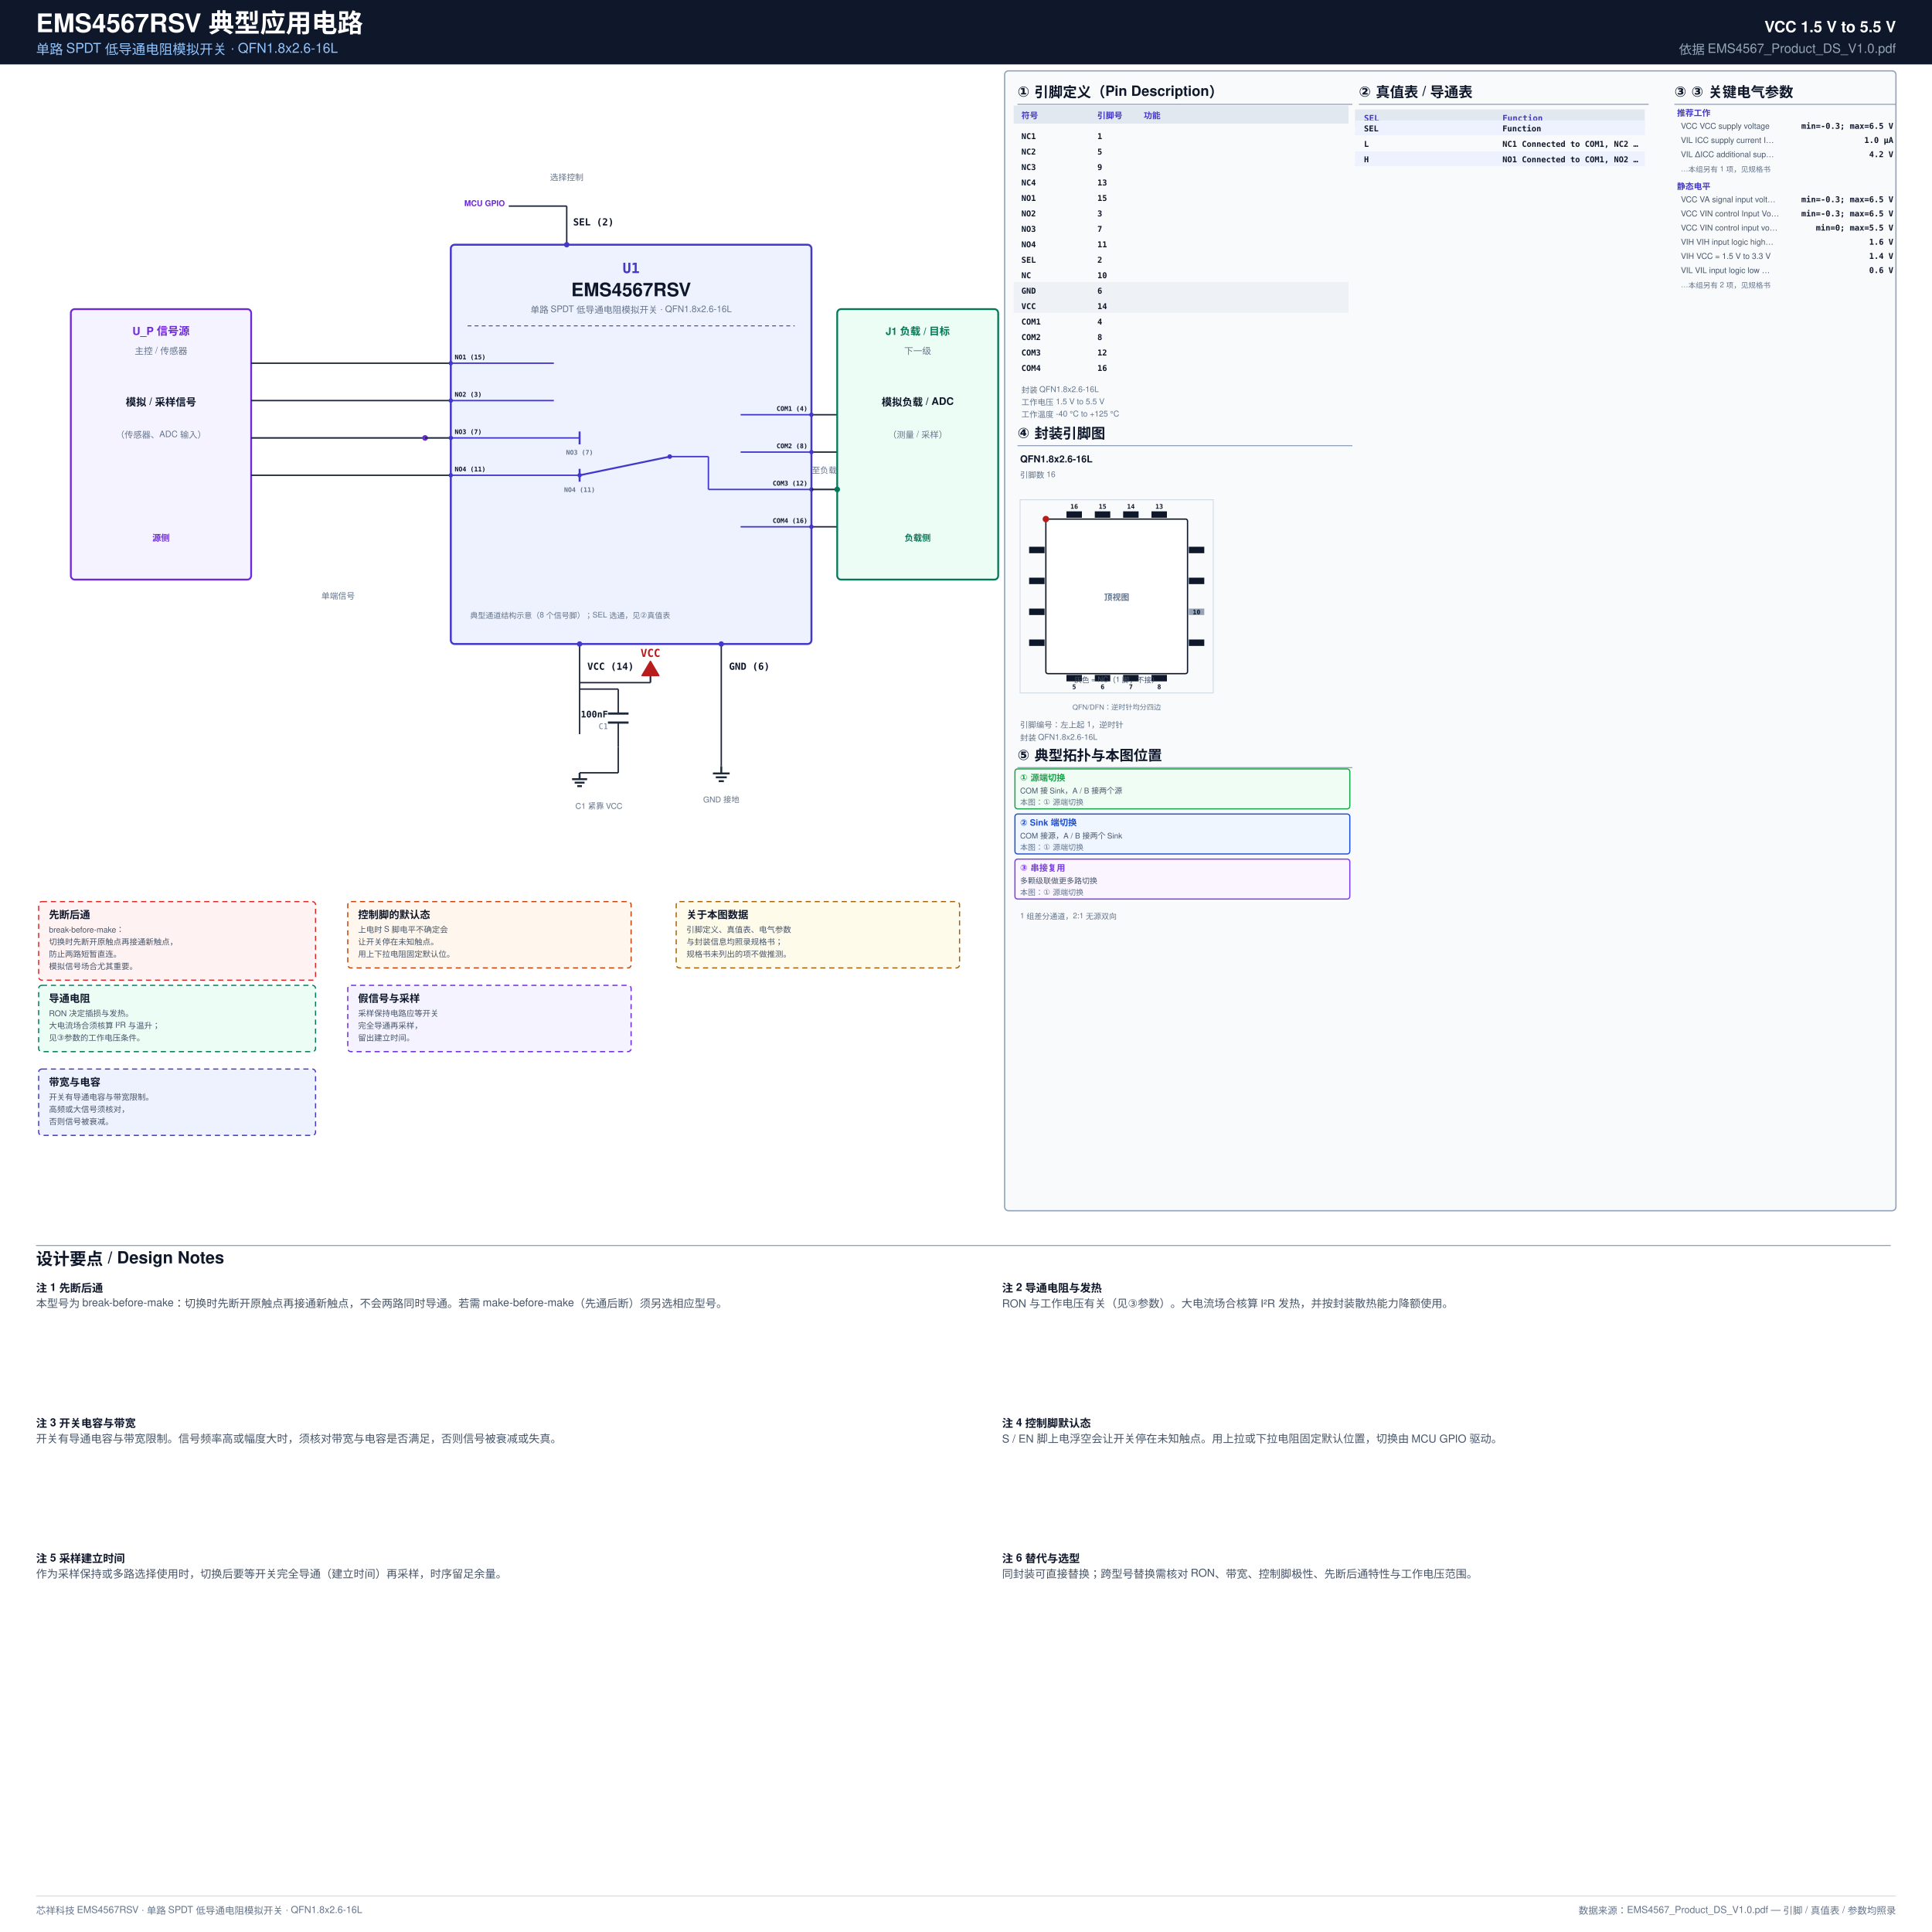
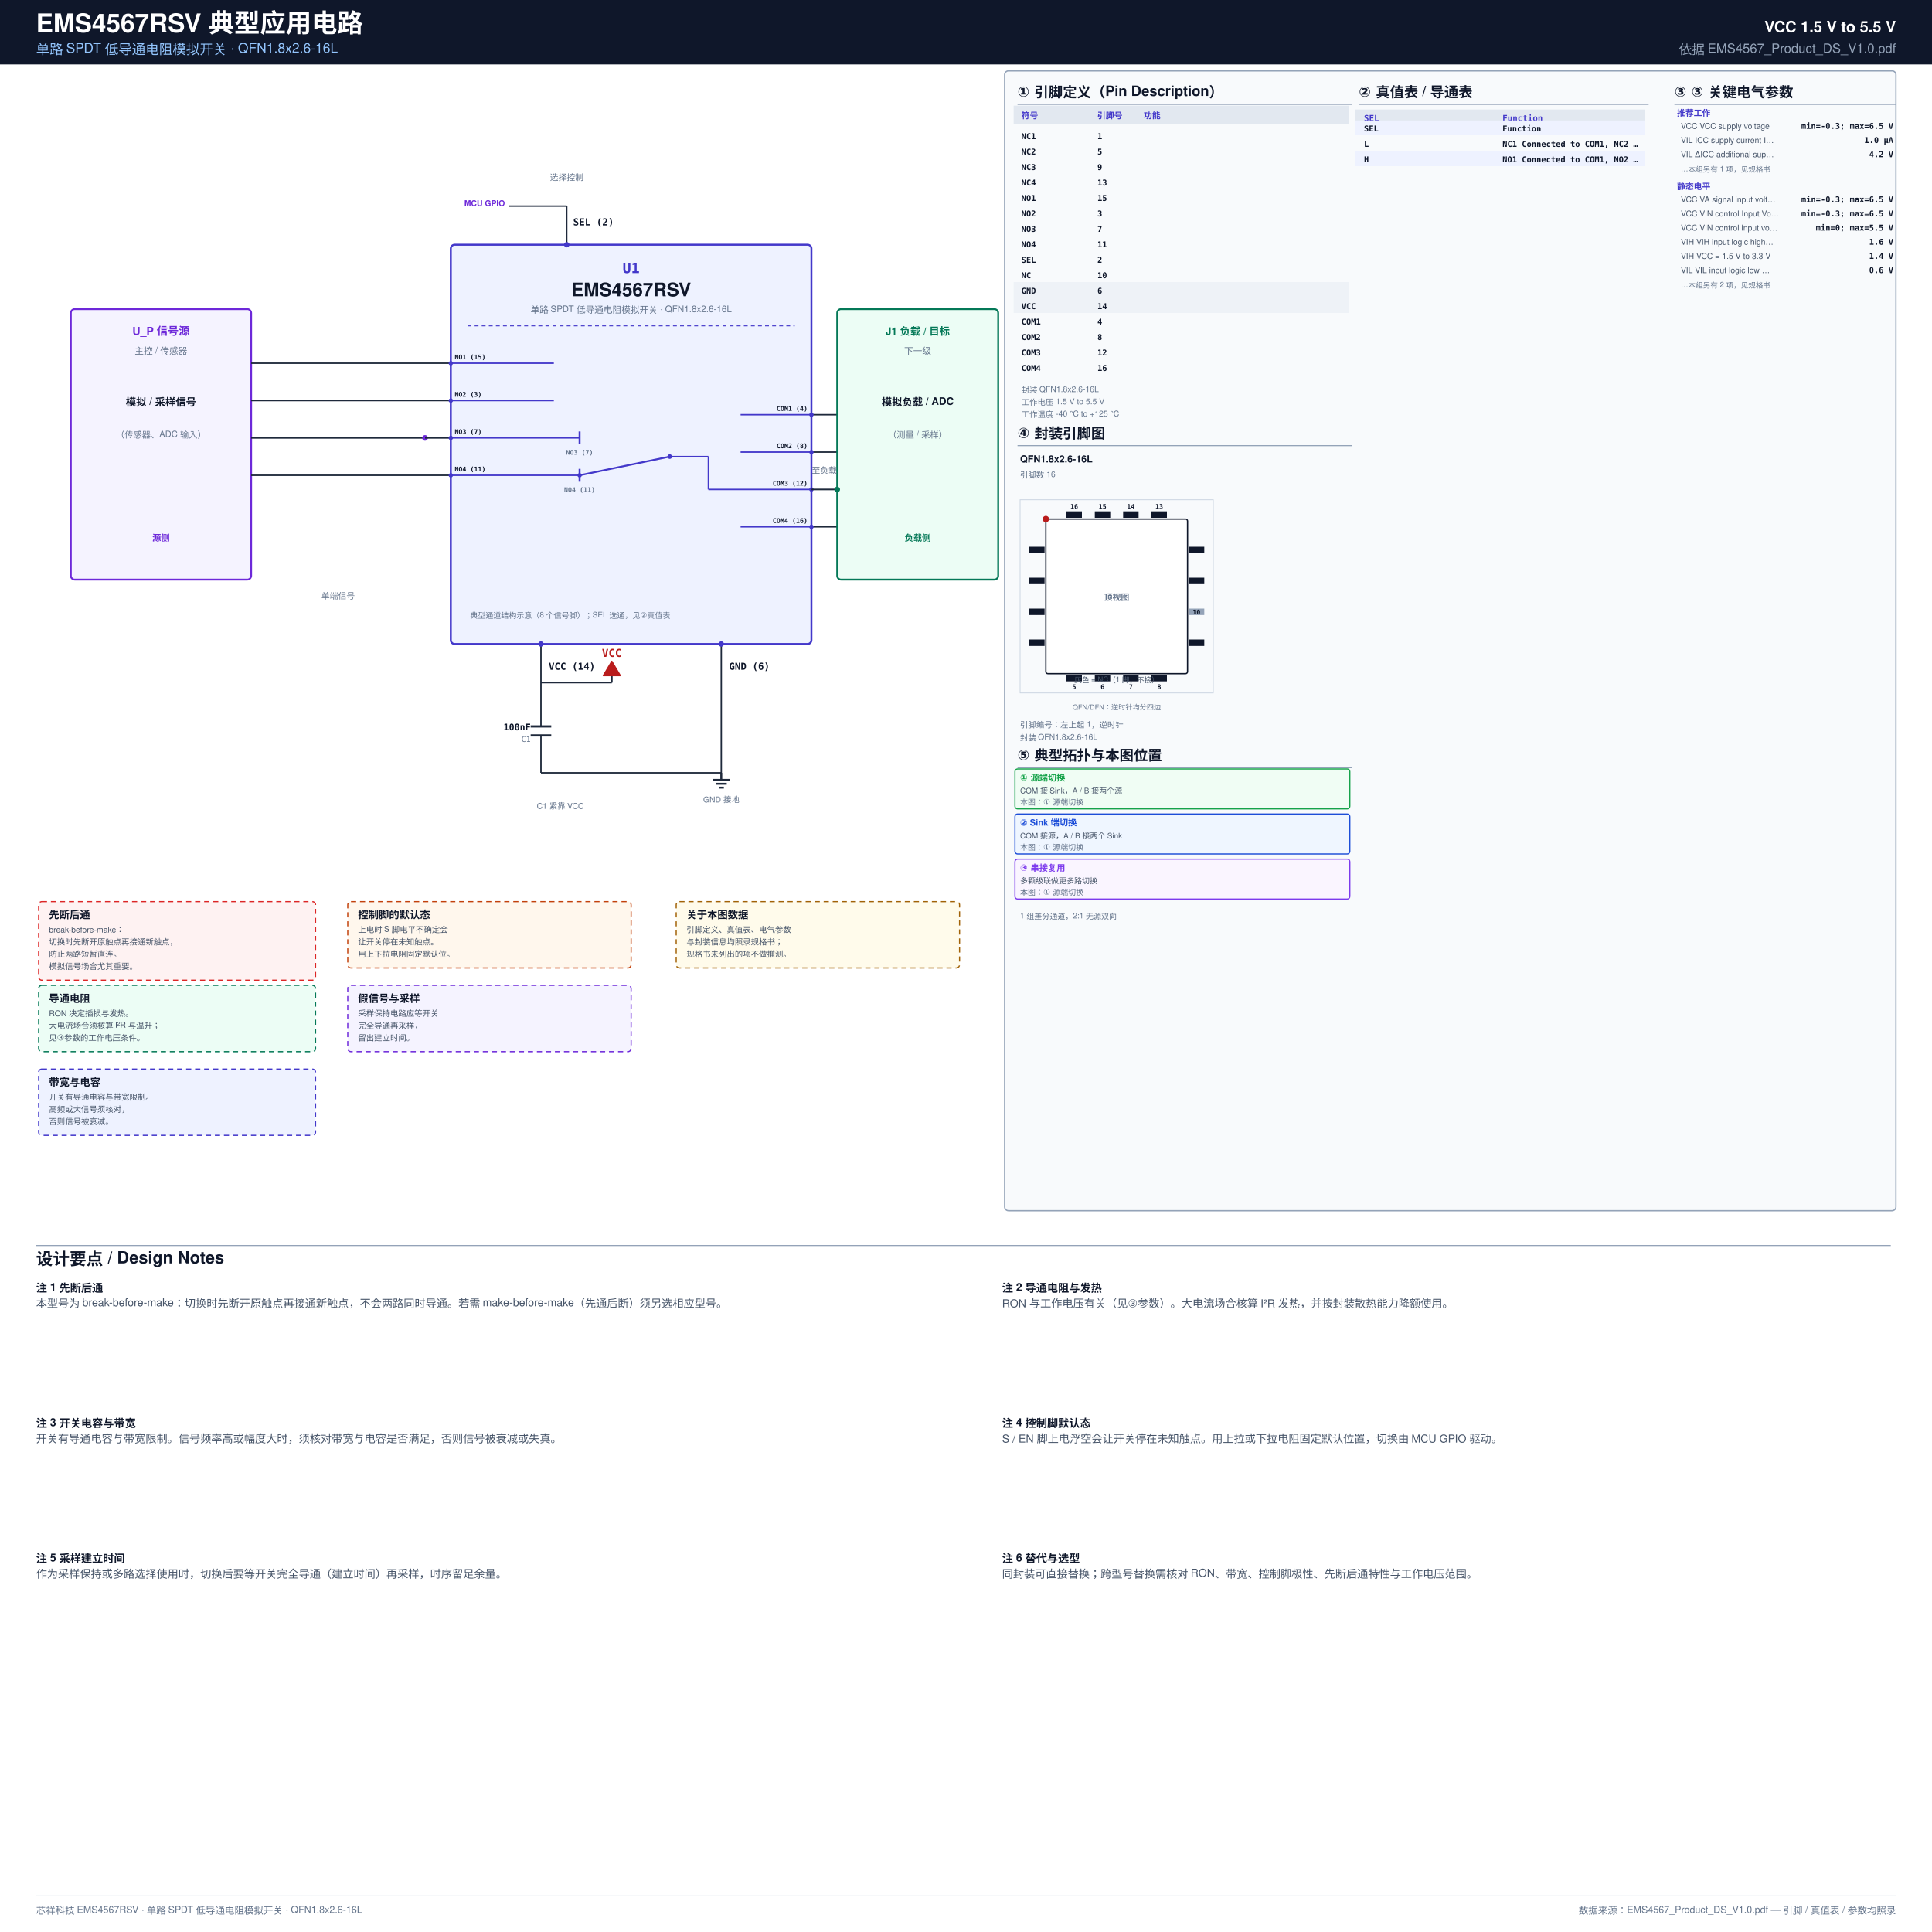
<svg xmlns="http://www.w3.org/2000/svg" width="3000" height="3000" viewBox="0 0 3000 3000">
  <rect x="0" y="0" width="3000" height="3000" rx="0" fill="#ffffff" stroke="none" stroke-width="0" />
  <rect x="0" y="0" width="3000" height="100" rx="0" fill="#0f172a" stroke="none" stroke-width="0" />
  <text x="56" y="50" font-family="PingFang SC, Helvetica Neue, Helvetica, Arial, sans-serif" font-size="40" fill="#ffffff" text-anchor="start" font-weight="700">EMS4567RSV 典型应用电路</text>
  <text x="56" y="84" font-family="PingFang SC, Helvetica Neue, Helvetica, Arial, sans-serif" font-size="21" fill="#93c5fd" text-anchor="start" font-weight="500">单路 SPDT 低导通电阻模拟开关 · QFN1.8x2.6-16L</text>
  <text x="2944" y="50" font-family="PingFang SC, Helvetica Neue, Helvetica, Arial, sans-serif" font-size="24" fill="#ffffff" text-anchor="end" font-weight="600">VCC 1.5 V to 5.5 V</text>
  <text x="2944" y="84" font-family="PingFang SC, Helvetica Neue, Helvetica, Arial, sans-serif" font-size="20" fill="#94a3b8" text-anchor="end" font-weight="normal">依据 EMS4567_Product_DS_V1.0.pdf</text>
  <rect x="110" y="480" width="280" height="420" rx="6" fill="#f5f3ff" stroke="#6d28d9" stroke-width="2.8" />
  <text x="250" y="520" font-family="PingFang SC, Helvetica Neue, Helvetica, Arial, sans-serif" font-size="17" fill="#6d28d9" text-anchor="middle" font-weight="700">U_P  信号源</text>
  <text x="250" y="550" font-family="PingFang SC, Helvetica Neue, Helvetica, Arial, sans-serif" font-size="14" fill="#64748b" text-anchor="middle" font-weight="normal">主控 / 传感器</text>
  <text x="250" y="630" font-family="PingFang SC, Helvetica Neue, Helvetica, Arial, sans-serif" font-size="16" fill="#0f172a" text-anchor="middle" font-weight="700">模拟 / 采样信号</text>
  <text x="250" y="680" font-family="PingFang SC, Helvetica Neue, Helvetica, Arial, sans-serif" font-size="13.5" fill="#64748b" text-anchor="middle" font-weight="normal">（传感器、ADC 输入）</text>
  <text x="250" y="840" font-family="PingFang SC, Helvetica Neue, Helvetica, Arial, sans-serif" font-size="13.5" fill="#6d28d9" text-anchor="middle" font-weight="600">源侧</text>
  <line x1="390" y1="680" x2="660" y2="680" stroke="#1e293b" stroke-width="2.4" />
  <circle cx="660" cy="680" r="4.4" fill="#6d28d9" />
  <text x="525.0" y="930" font-family="PingFang SC, Helvetica Neue, Helvetica, Arial, sans-serif" font-size="13" fill="#64748b" text-anchor="middle" font-weight="normal">单端信号</text>
  <rect x="700" y="380" width="560" height="620" rx="6" fill="#eef2ff" stroke="#4338ca" stroke-width="3.0" />
  <text x="980.0" y="424" font-family="Menlo, Monaco, Consolas, monospace" font-size="22" fill="#4338ca" text-anchor="middle" font-weight="700">U1</text>
  <text x="980.0" y="460" font-family="PingFang SC, Helvetica Neue, Helvetica, Arial, sans-serif" font-size="29" fill="#0f172a" text-anchor="middle" font-weight="700">EMS4567RSV</text>
  <text x="980.0" y="486" font-family="PingFang SC, Helvetica Neue, Helvetica, Arial, sans-serif" font-size="14" fill="#64748b" text-anchor="middle" font-weight="normal">单路 SPDT 低导通电阻模拟开关 · QFN1.8x2.6-16L</text>
  <line x1="726" y1="506" x2="1234" y2="506" stroke="#4338ca" stroke-width="1.4" stroke-dasharray="6 5" />
  <line x1="390" y1="564.0" x2="700" y2="564.0" stroke="#1e293b" stroke-width="2.2" />
  <circle cx="700" cy="564.0" r="3.4" fill="#4338ca" />
  <line x1="390" y1="622.0" x2="700" y2="622.0" stroke="#1e293b" stroke-width="2.2" />
  <circle cx="700" cy="622.0" r="3.4" fill="#4338ca" />
  <line x1="660" y1="680.0" x2="700" y2="680.0" stroke="#1e293b" stroke-width="2.4" />
  <circle cx="700" cy="680.0" r="3.4" fill="#4338ca" />
  <line x1="390" y1="738.0" x2="700" y2="738.0" stroke="#1e293b" stroke-width="2.2" />
  <circle cx="700" cy="738.0" r="3.4" fill="#4338ca" />
  <line x1="1260" y1="644.0" x2="1300" y2="644.0" stroke="#1e293b" stroke-width="2.2" />
  <circle cx="1260" cy="644.0" r="3.4" fill="#4338ca" />
  <line x1="1260" y1="702.0" x2="1300" y2="702.0" stroke="#1e293b" stroke-width="2.2" />
  <circle cx="1260" cy="702.0" r="3.4" fill="#4338ca" />
  <circle cx="1260" cy="760.0" r="3.4" fill="#4338ca" />
  <line x1="1260" y1="818.0" x2="1300" y2="818.0" stroke="#1e293b" stroke-width="2.2" />
  <circle cx="1260" cy="818.0" r="3.4" fill="#4338ca" />
  <line x1="700" y1="564.0" x2="860" y2="564.0" stroke="#4338ca" stroke-width="2.2" />
  <text x="706" y="558.0" font-family="Menlo, Monaco, Consolas, monospace" font-size="10" fill="#0f172a" text-anchor="start" font-weight="600">NO1 (15)</text>
  <line x1="700" y1="622.0" x2="860" y2="622.0" stroke="#4338ca" stroke-width="2.2" />
  <text x="706" y="616.0" font-family="Menlo, Monaco, Consolas, monospace" font-size="10" fill="#0f172a" text-anchor="start" font-weight="600">NO2 (3)</text>
  <line x1="700" y1="680.0" x2="900" y2="680.0" stroke="#4338ca" stroke-width="2.2" />
  <text x="706" y="674.0" font-family="Menlo, Monaco, Consolas, monospace" font-size="10" fill="#0f172a" text-anchor="start" font-weight="600">NO3 (7)</text>
  <line x1="700" y1="738.0" x2="900" y2="738.0" stroke="#4338ca" stroke-width="2.2" />
  <text x="706" y="732.0" font-family="Menlo, Monaco, Consolas, monospace" font-size="10" fill="#0f172a" text-anchor="start" font-weight="600">NO4 (11)</text>
  <line x1="1150" y1="644.0" x2="1260" y2="644.0" stroke="#4338ca" stroke-width="2.2" />
  <text x="1254" y="638.0" font-family="Menlo, Monaco, Consolas, monospace" font-size="10" fill="#0f172a" text-anchor="end" font-weight="600">COM1 (4)</text>
  <line x1="1150" y1="702.0" x2="1260" y2="702.0" stroke="#4338ca" stroke-width="2.2" />
  <text x="1254" y="696.0" font-family="Menlo, Monaco, Consolas, monospace" font-size="10" fill="#0f172a" text-anchor="end" font-weight="600">COM2 (8)</text>
  <text x="1254" y="754.0" font-family="Menlo, Monaco, Consolas, monospace" font-size="10" fill="#0f172a" text-anchor="end" font-weight="600">COM3 (12)</text>
  <line x1="1150" y1="818.0" x2="1260" y2="818.0" stroke="#4338ca" stroke-width="2.2" />
  <text x="1254" y="812.0" font-family="Menlo, Monaco, Consolas, monospace" font-size="10" fill="#0f172a" text-anchor="end" font-weight="600">COM4 (16)</text>
  <line x1="900" y1="670.0" x2="900" y2="690.0" stroke="#4338ca" stroke-width="3.0" />
  <line x1="900" y1="728.0" x2="900" y2="748.0" stroke="#4338ca" stroke-width="3.0" />
  <line x1="1040" y1="709.0" x2="1100" y2="709.0" stroke="#4338ca" stroke-width="2.2" />
  <line x1="1100" y1="709.0" x2="1100" y2="760" stroke="#4338ca" stroke-width="2.2" />
  <line x1="1100" y1="760" x2="1260" y2="760" stroke="#4338ca" stroke-width="2.2" />
  <circle cx="1040" cy="709.0" r="3.6" fill="#4338ca" />
  <line x1="1040" y1="709.0" x2="900" y2="738.0" stroke="#4338ca" stroke-width="2.8" />
  <circle cx="900" cy="738.0" r="3.4" fill="#4338ca" />
  <text x="900" y="706.0" font-family="Menlo, Monaco, Consolas, monospace" font-size="10" fill="#64748b" text-anchor="middle" font-weight="700">NO3 (7)</text>
  <text x="900" y="764.0" font-family="Menlo, Monaco, Consolas, monospace" font-size="10" fill="#64748b" text-anchor="middle" font-weight="700">NO4 (11)</text>
  <text x="730" y="960" font-family="PingFang SC, Helvetica Neue, Helvetica, Arial, sans-serif" font-size="12" fill="#64748b" text-anchor="start" font-weight="normal">典型通道结构示意（8 个信号脚）；SEL 选通，见②真值表</text>
  <rect x="1300" y="480" width="250" height="420" rx="6" fill="#ecfdf5" stroke="#047857" stroke-width="2.8" />
  <text x="1425" y="520" font-family="PingFang SC, Helvetica Neue, Helvetica, Arial, sans-serif" font-size="16" fill="#047857" text-anchor="middle" font-weight="700">J1  负载 / 目标</text>
  <text x="1425" y="550" font-family="PingFang SC, Helvetica Neue, Helvetica, Arial, sans-serif" font-size="14" fill="#64748b" text-anchor="middle" font-weight="normal">下一级</text>
  <text x="1425" y="630" font-family="PingFang SC, Helvetica Neue, Helvetica, Arial, sans-serif" font-size="16" fill="#0f172a" text-anchor="middle" font-weight="700">模拟负载 / ADC</text>
  <text x="1425" y="680" font-family="PingFang SC, Helvetica Neue, Helvetica, Arial, sans-serif" font-size="13.5" fill="#64748b" text-anchor="middle" font-weight="normal">（测量 / 采样）</text>
  <text x="1425" y="840" font-family="PingFang SC, Helvetica Neue, Helvetica, Arial, sans-serif" font-size="13.5" fill="#047857" text-anchor="middle" font-weight="600">负载侧</text>
  <line x1="1260" y1="760" x2="1300" y2="760" stroke="#1e293b" stroke-width="2.4" />
  <circle cx="1300" cy="760" r="4.4" fill="#047857" />
  <text x="1280.0" y="735" font-family="PingFang SC, Helvetica Neue, Helvetica, Arial, sans-serif" font-size="13" fill="#64748b" text-anchor="middle" font-weight="normal">至负载</text>
  <line x1="880" y1="320" x2="880" y2="380" stroke="#1e293b" stroke-width="2.2" />
  <circle cx="880" cy="380" r="4.2" fill="#4338ca" />
  <text x="890" y="350" font-family="Menlo, Monaco, Consolas, monospace" font-size="15" fill="#0f172a" text-anchor="start" font-weight="600">SEL (2)</text>
  <text x="880" y="280" font-family="PingFang SC, Helvetica Neue, Helvetica, Arial, sans-serif" font-size="13" fill="#64748b" text-anchor="middle" font-weight="normal">选择控制</text>
  <line x1="790" y1="320" x2="880" y2="320" stroke="#1e293b" stroke-width="2.2" />
  <text x="784" y="320" font-family="PingFang SC, Helvetica Neue, Helvetica, Arial, sans-serif" font-size="12.5" fill="#6d28d9" text-anchor="end" font-weight="600">MCU GPIO</text>
-   <line x1="900" y1="1000" x2="900" y2="1140" stroke="#1e293b" stroke-width="2.2" />
-   <circle cx="900" cy="1000" r="4.2" fill="#4338ca" />
-   <text x="912" y="1040" font-family="Menlo, Monaco, Consolas, monospace" font-size="15" fill="#0f172a" text-anchor="start" font-weight="600">VCC (14)</text>
-   <line x1="900" y1="1060" x2="1010" y2="1060" stroke="#1e293b" stroke-width="2.2" />
-   <line x1="1010" y1="1060" x2="1010" y2="1049" stroke="#1e293b" stroke-width="2.6" />
-   <path d="M997,1049 L1023,1049 L1010,1027 Z" stroke="#b91c1c" stroke-width="2.2" fill="#b91c1c" stroke-linejoin="round" stroke-linecap="round" />
-   <text x="1010" y="1020" font-family="Menlo, Monaco, Consolas, monospace" font-size="17" fill="#b91c1c" text-anchor="middle" font-weight="700">VCC</text>
-   <line x1="960" y1="1070" x2="960" y2="1108.0" stroke="#1e293b" stroke-width="2.2" />
-   <line x1="944.0" y1="1108.0" x2="976.0" y2="1108.0" stroke="#1e293b" stroke-width="3.4" />
-   <line x1="944.0" y1="1122.0" x2="976.0" y2="1122.0" stroke="#1e293b" stroke-width="3.4" />
-   <line x1="960" y1="1122.0" x2="960" y2="1160" stroke="#1e293b" stroke-width="2.2" />
-   <text x="944" y="1114.0" font-family="Menlo, Monaco, Consolas, monospace" font-size="14" fill="#0f172a" text-anchor="end" font-weight="700">100nF</text>
-   <text x="944" y="1132.0" font-family="Menlo, Monaco, Consolas, monospace" font-size="12" fill="#64748b" text-anchor="end" font-weight="500">C1</text>
-   <line x1="900" y1="1070" x2="960" y2="1070" stroke="#1e293b" stroke-width="2.2" />
-   <line x1="960" y1="1160" x2="960" y2="1200" stroke="#1e293b" stroke-width="2.2" />
-   <line x1="900" y1="1200" x2="960" y2="1200" stroke="#1e293b" stroke-width="2.2" />
-   <line x1="900" y1="1200" x2="900" y2="1209.9" stroke="#1e293b" stroke-width="3.0" />
-   <line x1="888.3" y1="1209.9" x2="911.7" y2="1209.9" stroke="#1e293b" stroke-width="3.0" />
-   <line x1="892.35" y1="1215.3" x2="907.65" y2="1215.3" stroke="#1e293b" stroke-width="3.0" />
-   <line x1="896.4" y1="1220.7" x2="903.6" y2="1220.7" stroke="#1e293b" stroke-width="3.0" />
-   <text x="930" y="1256" font-family="PingFang SC, Helvetica Neue, Helvetica, Arial, sans-serif" font-size="12.5" fill="#64748b" text-anchor="middle" font-weight="normal">C1 紧靠 VCC</text>
-   <line x1="1120" y1="1000" x2="1120" y2="1190" stroke="#1e293b" stroke-width="2.2" />
+   <line x1="840" y1="1000" x2="840" y2="1090" stroke="#1e293b" stroke-width="2.2" />
+   <circle cx="840" cy="1000" r="4.2" fill="#4338ca" />
+   <text x="852" y="1040" font-family="Menlo, Monaco, Consolas, monospace" font-size="15" fill="#0f172a" text-anchor="start" font-weight="600">VCC (14)</text>
+   <line x1="840" y1="1060" x2="950" y2="1060" stroke="#1e293b" stroke-width="2.2" />
+   <line x1="950" y1="1060" x2="950" y2="1049" stroke="#1e293b" stroke-width="2.6" />
+   <path d="M937,1049 L963,1049 L950,1027 Z" stroke="#b91c1c" stroke-width="2.2" fill="#b91c1c" stroke-linejoin="round" stroke-linecap="round" />
+   <text x="950" y="1020" font-family="Menlo, Monaco, Consolas, monospace" font-size="17" fill="#b91c1c" text-anchor="middle" font-weight="700">VCC</text>
+   <line x1="840" y1="1090" x2="840" y2="1128.0" stroke="#1e293b" stroke-width="2.2" />
+   <line x1="824.0" y1="1128.0" x2="856.0" y2="1128.0" stroke="#1e293b" stroke-width="3.4" />
+   <line x1="824.0" y1="1142.0" x2="856.0" y2="1142.0" stroke="#1e293b" stroke-width="3.4" />
+   <line x1="840" y1="1142.0" x2="840" y2="1180" stroke="#1e293b" stroke-width="2.2" />
+   <text x="824" y="1134.0" font-family="Menlo, Monaco, Consolas, monospace" font-size="14" fill="#0f172a" text-anchor="end" font-weight="700">100nF</text>
+   <text x="824" y="1152.0" font-family="Menlo, Monaco, Consolas, monospace" font-size="12" fill="#64748b" text-anchor="end" font-weight="500">C1</text>
+   <line x1="840" y1="1180" x2="840" y2="1200" stroke="#1e293b" stroke-width="2.2" />
+   <text x="870" y="1256" font-family="PingFang SC, Helvetica Neue, Helvetica, Arial, sans-serif" font-size="12.5" fill="#64748b" text-anchor="middle" font-weight="normal">C1 紧靠 VCC</text>
+   <line x1="1120" y1="1000" x2="1120" y2="1200" stroke="#1e293b" stroke-width="2.2" />
  <circle cx="1120" cy="1000" r="4.2" fill="#4338ca" />
  <text x="1132" y="1040" font-family="Menlo, Monaco, Consolas, monospace" font-size="15" fill="#0f172a" text-anchor="start" font-weight="600">GND (6)</text>
-   <line x1="1120" y1="1190" x2="1120" y2="1201.0" stroke="#1e293b" stroke-width="3.0" />
-   <line x1="1107.0" y1="1201.0" x2="1133.0" y2="1201.0" stroke="#1e293b" stroke-width="3.0" />
-   <line x1="1111.5" y1="1207.0" x2="1128.5" y2="1207.0" stroke="#1e293b" stroke-width="3.0" />
-   <line x1="1116.0" y1="1213.0" x2="1124.0" y2="1213.0" stroke="#1e293b" stroke-width="3.0" />
+   <line x1="1120" y1="1200" x2="1120" y2="1211.0" stroke="#1e293b" stroke-width="3.0" />
+   <line x1="1107.0" y1="1211.0" x2="1133.0" y2="1211.0" stroke="#1e293b" stroke-width="3.0" />
+   <line x1="1111.5" y1="1217.0" x2="1128.5" y2="1217.0" stroke="#1e293b" stroke-width="3.0" />
+   <line x1="1116.0" y1="1223.0" x2="1124.0" y2="1223.0" stroke="#1e293b" stroke-width="3.0" />
  <text x="1120" y="1246" font-family="PingFang SC, Helvetica Neue, Helvetica, Arial, sans-serif" font-size="12.5" fill="#64748b" text-anchor="middle" font-weight="normal">GND 接地</text>
+   <line x1="840" y1="1200" x2="1120" y2="1200" stroke="#1e293b" stroke-width="2.2" />
  <rect x="60" y="1400" width="430" height="122" rx="5" fill="#fef2f2" stroke="#dc2626" stroke-width="1.8" stroke-dasharray="8 6" />
  <text x="76" y="1426" font-family="PingFang SC, Helvetica Neue, Helvetica, Arial, sans-serif" font-size="16" fill="#0f172a" text-anchor="start" font-weight="700">先断后通</text>
  <text x="76" y="1448" font-family="PingFang SC, Helvetica Neue, Helvetica, Arial, sans-serif" font-size="12.5" fill="#475569" text-anchor="start" font-weight="normal">break-before-make：</text>
  <text x="76" y="1467" font-family="PingFang SC, Helvetica Neue, Helvetica, Arial, sans-serif" font-size="12.5" fill="#475569" text-anchor="start" font-weight="normal">切换时先断开原触点再接通新触点，</text>
  <text x="76" y="1486" font-family="PingFang SC, Helvetica Neue, Helvetica, Arial, sans-serif" font-size="12.5" fill="#475569" text-anchor="start" font-weight="normal">防止两路短暂直连。</text>
  <text x="76" y="1505" font-family="PingFang SC, Helvetica Neue, Helvetica, Arial, sans-serif" font-size="12.5" fill="#475569" text-anchor="start" font-weight="normal">模拟信号场合尤其重要。</text>
  <rect x="60" y="1530" width="430" height="103" rx="5" fill="#ecfdf5" stroke="#047857" stroke-width="1.8" stroke-dasharray="8 6" />
  <text x="76" y="1556" font-family="PingFang SC, Helvetica Neue, Helvetica, Arial, sans-serif" font-size="16" fill="#0f172a" text-anchor="start" font-weight="700">导通电阻</text>
  <text x="76" y="1578" font-family="PingFang SC, Helvetica Neue, Helvetica, Arial, sans-serif" font-size="12.5" fill="#475569" text-anchor="start" font-weight="normal">RON 决定插损与发热。</text>
  <text x="76" y="1597" font-family="PingFang SC, Helvetica Neue, Helvetica, Arial, sans-serif" font-size="12.5" fill="#475569" text-anchor="start" font-weight="normal">大电流场合须核算 I²R 与温升；</text>
  <text x="76" y="1616" font-family="PingFang SC, Helvetica Neue, Helvetica, Arial, sans-serif" font-size="12.5" fill="#475569" text-anchor="start" font-weight="normal">见③参数的工作电压条件。</text>
  <rect x="60" y="1660" width="430" height="103" rx="5" fill="#eef2ff" stroke="#4338ca" stroke-width="1.8" stroke-dasharray="8 6" />
  <text x="76" y="1686" font-family="PingFang SC, Helvetica Neue, Helvetica, Arial, sans-serif" font-size="16" fill="#0f172a" text-anchor="start" font-weight="700">带宽与电容</text>
  <text x="76" y="1708" font-family="PingFang SC, Helvetica Neue, Helvetica, Arial, sans-serif" font-size="12.5" fill="#475569" text-anchor="start" font-weight="normal">开关有导通电容与带宽限制。</text>
  <text x="76" y="1727" font-family="PingFang SC, Helvetica Neue, Helvetica, Arial, sans-serif" font-size="12.5" fill="#475569" text-anchor="start" font-weight="normal">高频或大信号须核对，</text>
  <text x="76" y="1746" font-family="PingFang SC, Helvetica Neue, Helvetica, Arial, sans-serif" font-size="12.5" fill="#475569" text-anchor="start" font-weight="normal">否则信号被衰减。</text>
  <rect x="540" y="1400" width="440" height="103" rx="5" fill="#fff7ed" stroke="#c2410c" stroke-width="1.8" stroke-dasharray="8 6" />
  <text x="556" y="1426" font-family="PingFang SC, Helvetica Neue, Helvetica, Arial, sans-serif" font-size="16" fill="#0f172a" text-anchor="start" font-weight="700">控制脚的默认态</text>
  <text x="556" y="1448" font-family="PingFang SC, Helvetica Neue, Helvetica, Arial, sans-serif" font-size="12.5" fill="#475569" text-anchor="start" font-weight="normal">上电时 S 脚电平不确定会</text>
  <text x="556" y="1467" font-family="PingFang SC, Helvetica Neue, Helvetica, Arial, sans-serif" font-size="12.5" fill="#475569" text-anchor="start" font-weight="normal">让开关停在未知触点。</text>
  <text x="556" y="1486" font-family="PingFang SC, Helvetica Neue, Helvetica, Arial, sans-serif" font-size="12.5" fill="#475569" text-anchor="start" font-weight="normal">用上下拉电阻固定默认位。</text>
  <rect x="540" y="1530" width="440" height="103" rx="5" fill="#f5f3ff" stroke="#6d28d9" stroke-width="1.8" stroke-dasharray="8 6" />
  <text x="556" y="1556" font-family="PingFang SC, Helvetica Neue, Helvetica, Arial, sans-serif" font-size="16" fill="#0f172a" text-anchor="start" font-weight="700">假信号与采样</text>
  <text x="556" y="1578" font-family="PingFang SC, Helvetica Neue, Helvetica, Arial, sans-serif" font-size="12.5" fill="#475569" text-anchor="start" font-weight="normal">采样保持电路应等开关</text>
  <text x="556" y="1597" font-family="PingFang SC, Helvetica Neue, Helvetica, Arial, sans-serif" font-size="12.5" fill="#475569" text-anchor="start" font-weight="normal">完全导通再采样，</text>
  <text x="556" y="1616" font-family="PingFang SC, Helvetica Neue, Helvetica, Arial, sans-serif" font-size="12.5" fill="#475569" text-anchor="start" font-weight="normal">留出建立时间。</text>
  <rect x="1050" y="1400" width="440" height="103" rx="5" fill="#fffbeb" stroke="#a16207" stroke-width="1.8" stroke-dasharray="8 6" />
  <text x="1066" y="1426" font-family="PingFang SC, Helvetica Neue, Helvetica, Arial, sans-serif" font-size="16" fill="#0f172a" text-anchor="start" font-weight="700">关于本图数据</text>
  <text x="1066" y="1448" font-family="PingFang SC, Helvetica Neue, Helvetica, Arial, sans-serif" font-size="12.5" fill="#475569" text-anchor="start" font-weight="normal">引脚定义、真值表、电气参数</text>
  <text x="1066" y="1467" font-family="PingFang SC, Helvetica Neue, Helvetica, Arial, sans-serif" font-size="12.5" fill="#475569" text-anchor="start" font-weight="normal">与封装信息均照录规格书；</text>
  <text x="1066" y="1486" font-family="PingFang SC, Helvetica Neue, Helvetica, Arial, sans-serif" font-size="12.5" fill="#475569" text-anchor="start" font-weight="normal">规格书未列出的项不做推测。</text>
  <rect x="1560" y="110" width="1384" height="1770" rx="6" fill="#f8fafc" stroke="#94a3b8" stroke-width="2.0" />
  <text x="1580" y="150" font-family="PingFang SC, Helvetica Neue, Helvetica, Arial, sans-serif" font-size="22" fill="#0f172a" text-anchor="start" font-weight="700">① 引脚定义（Pin Description）</text>
  <line x1="1580" y1="162" x2="2100" y2="162" stroke="#94a3b8" stroke-width="1.6" />
  <rect x="1574.0" y="164" width="520.0" height="28" rx="0" fill="#e2e8f0" stroke="none" stroke-width="0" />
  <text x="1586.0" y="184" font-family="Menlo, Monaco, Consolas, monospace" font-size="13" fill="#4338ca" text-anchor="start" font-weight="700">符号</text>
  <text x="1704.0" y="184" font-family="Menlo, Monaco, Consolas, monospace" font-size="13" fill="#4338ca" text-anchor="start" font-weight="700">引脚号</text>
  <text x="1776.0" y="184" font-family="Menlo, Monaco, Consolas, monospace" font-size="13" fill="#4338ca" text-anchor="start" font-weight="700">功能</text>
  <text x="1586.0" y="216" font-family="Menlo, Monaco, Consolas, monospace" font-size="12.5" fill="#0f172a" text-anchor="start" font-weight="600">NC1</text>
  <text x="1704.0" y="216" font-family="Menlo, Monaco, Consolas, monospace" font-size="12.5" fill="#0f172a" text-anchor="start" font-weight="600">1</text>
  <text x="1586.0" y="240" font-family="Menlo, Monaco, Consolas, monospace" font-size="12.5" fill="#0f172a" text-anchor="start" font-weight="600">NC2</text>
  <text x="1704.0" y="240" font-family="Menlo, Monaco, Consolas, monospace" font-size="12.5" fill="#0f172a" text-anchor="start" font-weight="600">5</text>
  <text x="1586.0" y="264" font-family="Menlo, Monaco, Consolas, monospace" font-size="12.5" fill="#0f172a" text-anchor="start" font-weight="600">NC3</text>
  <text x="1704.0" y="264" font-family="Menlo, Monaco, Consolas, monospace" font-size="12.5" fill="#0f172a" text-anchor="start" font-weight="600">9</text>
  <text x="1586.0" y="288" font-family="Menlo, Monaco, Consolas, monospace" font-size="12.5" fill="#0f172a" text-anchor="start" font-weight="600">NC4</text>
  <text x="1704.0" y="288" font-family="Menlo, Monaco, Consolas, monospace" font-size="12.5" fill="#0f172a" text-anchor="start" font-weight="600">13</text>
  <text x="1586.0" y="312" font-family="Menlo, Monaco, Consolas, monospace" font-size="12.5" fill="#0f172a" text-anchor="start" font-weight="600">NO1</text>
  <text x="1704.0" y="312" font-family="Menlo, Monaco, Consolas, monospace" font-size="12.5" fill="#0f172a" text-anchor="start" font-weight="600">15</text>
  <text x="1586.0" y="336" font-family="Menlo, Monaco, Consolas, monospace" font-size="12.5" fill="#0f172a" text-anchor="start" font-weight="600">NO2</text>
  <text x="1704.0" y="336" font-family="Menlo, Monaco, Consolas, monospace" font-size="12.5" fill="#0f172a" text-anchor="start" font-weight="600">3</text>
  <text x="1586.0" y="360" font-family="Menlo, Monaco, Consolas, monospace" font-size="12.5" fill="#0f172a" text-anchor="start" font-weight="600">NO3</text>
  <text x="1704.0" y="360" font-family="Menlo, Monaco, Consolas, monospace" font-size="12.5" fill="#0f172a" text-anchor="start" font-weight="600">7</text>
  <text x="1586.0" y="384" font-family="Menlo, Monaco, Consolas, monospace" font-size="12.5" fill="#0f172a" text-anchor="start" font-weight="600">NO4</text>
  <text x="1704.0" y="384" font-family="Menlo, Monaco, Consolas, monospace" font-size="12.5" fill="#0f172a" text-anchor="start" font-weight="600">11</text>
  <text x="1586.0" y="408" font-family="Menlo, Monaco, Consolas, monospace" font-size="12.5" fill="#0f172a" text-anchor="start" font-weight="600">SEL</text>
  <text x="1704.0" y="408" font-family="Menlo, Monaco, Consolas, monospace" font-size="12.5" fill="#0f172a" text-anchor="start" font-weight="600">2</text>
  <text x="1586.0" y="432" font-family="Menlo, Monaco, Consolas, monospace" font-size="12.5" fill="#0f172a" text-anchor="start" font-weight="600">NC</text>
  <text x="1704.0" y="432" font-family="Menlo, Monaco, Consolas, monospace" font-size="12.5" fill="#0f172a" text-anchor="start" font-weight="600">10</text>
  <rect x="1574.0" y="438" width="520.0" height="24" rx="0" fill="#eef2f7" stroke="none" stroke-width="0" />
  <text x="1586.0" y="456" font-family="Menlo, Monaco, Consolas, monospace" font-size="12.5" fill="#0f172a" text-anchor="start" font-weight="600">GND</text>
  <text x="1704.0" y="456" font-family="Menlo, Monaco, Consolas, monospace" font-size="12.5" fill="#0f172a" text-anchor="start" font-weight="600">6</text>
  <rect x="1574.0" y="462" width="520.0" height="24" rx="0" fill="#eef2f7" stroke="none" stroke-width="0" />
  <text x="1586.0" y="480" font-family="Menlo, Monaco, Consolas, monospace" font-size="12.5" fill="#0f172a" text-anchor="start" font-weight="600">VCC</text>
  <text x="1704.0" y="480" font-family="Menlo, Monaco, Consolas, monospace" font-size="12.5" fill="#0f172a" text-anchor="start" font-weight="600">14</text>
  <text x="1586.0" y="504" font-family="Menlo, Monaco, Consolas, monospace" font-size="12.5" fill="#0f172a" text-anchor="start" font-weight="600">COM1</text>
  <text x="1704.0" y="504" font-family="Menlo, Monaco, Consolas, monospace" font-size="12.5" fill="#0f172a" text-anchor="start" font-weight="600">4</text>
  <text x="1586.0" y="528" font-family="Menlo, Monaco, Consolas, monospace" font-size="12.5" fill="#0f172a" text-anchor="start" font-weight="600">COM2</text>
  <text x="1704.0" y="528" font-family="Menlo, Monaco, Consolas, monospace" font-size="12.5" fill="#0f172a" text-anchor="start" font-weight="600">8</text>
  <text x="1586.0" y="552" font-family="Menlo, Monaco, Consolas, monospace" font-size="12.5" fill="#0f172a" text-anchor="start" font-weight="600">COM3</text>
  <text x="1704.0" y="552" font-family="Menlo, Monaco, Consolas, monospace" font-size="12.5" fill="#0f172a" text-anchor="start" font-weight="600">12</text>
  <text x="1586.0" y="576" font-family="Menlo, Monaco, Consolas, monospace" font-size="12.5" fill="#0f172a" text-anchor="start" font-weight="600">COM4</text>
  <text x="1704.0" y="576" font-family="Menlo, Monaco, Consolas, monospace" font-size="12.5" fill="#0f172a" text-anchor="start" font-weight="600">16</text>
  <text x="1586" y="610" font-family="PingFang SC, Helvetica Neue, Helvetica, Arial, sans-serif" font-size="12.5" fill="#64748b" text-anchor="start" font-weight="normal">封装 QFN1.8x2.6-16L</text>
  <text x="1586" y="629" font-family="PingFang SC, Helvetica Neue, Helvetica, Arial, sans-serif" font-size="12.5" fill="#64748b" text-anchor="start" font-weight="normal">工作电压 1.5 V to 5.5 V</text>
  <text x="1586" y="648" font-family="PingFang SC, Helvetica Neue, Helvetica, Arial, sans-serif" font-size="12.5" fill="#64748b" text-anchor="start" font-weight="normal">工作温度 -40 °C to +125 °C</text>
  <text x="2110" y="150" font-family="PingFang SC, Helvetica Neue, Helvetica, Arial, sans-serif" font-size="22" fill="#0f172a" text-anchor="start" font-weight="700">② 真值表 / 导通表</text>
  <line x1="2110" y1="162" x2="2560" y2="162" stroke="#94a3b8" stroke-width="1.6" />
  <rect x="2104" y="170" width="450" height="26" rx="0" fill="#e2e8f0" stroke="none" stroke-width="0" />
  <text x="2118" y="188" font-family="Menlo, Monaco, Consolas, monospace" font-size="13" fill="#4338ca" text-anchor="start" font-weight="700">SEL</text>
  <text x="2333.0" y="188" font-family="Menlo, Monaco, Consolas, monospace" font-size="13" fill="#4338ca" text-anchor="start" font-weight="700">Function</text>
  <rect x="2104" y="187" width="450" height="23" rx="0" fill="#eef2ff" stroke="none" stroke-width="0" />
  <text x="2118" y="204" font-family="Menlo, Monaco, Consolas, monospace" font-size="12.5" fill="#0f172a" text-anchor="start" font-weight="600">SEL</text>
  <text x="2333.0" y="204" font-family="Menlo, Monaco, Consolas, monospace" font-size="12.5" fill="#0f172a" text-anchor="start" font-weight="600">Function</text>
  <text x="2118" y="228" font-family="Menlo, Monaco, Consolas, monospace" font-size="12.5" fill="#0f172a" text-anchor="start" font-weight="600">L</text>
  <text x="2333.0" y="228" font-family="Menlo, Monaco, Consolas, monospace" font-size="12.5" fill="#0f172a" text-anchor="start" font-weight="600">NC1 Connected to COM1, NC2 …</text>
  <rect x="2104" y="235" width="450" height="23" rx="0" fill="#eef2ff" stroke="none" stroke-width="0" />
  <text x="2118" y="252" font-family="Menlo, Monaco, Consolas, monospace" font-size="12.5" fill="#0f172a" text-anchor="start" font-weight="600">H</text>
  <text x="2333.0" y="252" font-family="Menlo, Monaco, Consolas, monospace" font-size="12.5" fill="#0f172a" text-anchor="start" font-weight="600">NO1 Connected to COM1, NO2 …</text>
  <text x="2600" y="150" font-family="PingFang SC, Helvetica Neue, Helvetica, Arial, sans-serif" font-size="22" fill="#0f172a" text-anchor="start" font-weight="700">③ ③ 关键电气参数</text>
  <line x1="2600" y1="162" x2="2944" y2="162" stroke="#94a3b8" stroke-width="1.6" />
  <text x="2604" y="180" font-family="PingFang SC, Helvetica Neue, Helvetica, Arial, sans-serif" font-size="13" fill="#4338ca" text-anchor="start" font-weight="700">推荐工作</text>
  <text x="2610" y="200" font-family="PingFang SC, Helvetica Neue, Helvetica, Arial, sans-serif" font-size="12.5" fill="#475569" text-anchor="start" font-weight="normal">VCC VCC supply voltage</text>
  <text x="2940" y="200" font-family="Menlo, Monaco, Consolas, monospace" font-size="12.5" fill="#0f172a" text-anchor="end" font-weight="600">min=-0.3; max=6.5 V</text>
  <text x="2610" y="222" font-family="PingFang SC, Helvetica Neue, Helvetica, Arial, sans-serif" font-size="12.5" fill="#475569" text-anchor="start" font-weight="normal">VIL ICC supply current I…</text>
  <text x="2940" y="222" font-family="Menlo, Monaco, Consolas, monospace" font-size="12.5" fill="#0f172a" text-anchor="end" font-weight="600">1.0 μA</text>
  <text x="2610" y="244" font-family="PingFang SC, Helvetica Neue, Helvetica, Arial, sans-serif" font-size="12.5" fill="#475569" text-anchor="start" font-weight="normal">VIL ΔICC additional sup…</text>
  <text x="2940" y="244" font-family="Menlo, Monaco, Consolas, monospace" font-size="12.5" fill="#0f172a" text-anchor="end" font-weight="600">4.2 V</text>
  <text x="2610" y="266" font-family="PingFang SC, Helvetica Neue, Helvetica, Arial, sans-serif" font-size="11.5" fill="#64748b" text-anchor="start" font-weight="normal">…本组另有 1 项，见规格书</text>
  <text x="2604" y="294" font-family="PingFang SC, Helvetica Neue, Helvetica, Arial, sans-serif" font-size="13" fill="#4338ca" text-anchor="start" font-weight="700">静态电平</text>
  <text x="2610" y="314" font-family="PingFang SC, Helvetica Neue, Helvetica, Arial, sans-serif" font-size="12.5" fill="#475569" text-anchor="start" font-weight="normal">VCC VA signal input volt…</text>
  <text x="2940" y="314" font-family="Menlo, Monaco, Consolas, monospace" font-size="12.5" fill="#0f172a" text-anchor="end" font-weight="600">min=-0.3; max=6.5 V</text>
  <text x="2610" y="336" font-family="PingFang SC, Helvetica Neue, Helvetica, Arial, sans-serif" font-size="12.5" fill="#475569" text-anchor="start" font-weight="normal">VCC VIN control Input Vo…</text>
  <text x="2940" y="336" font-family="Menlo, Monaco, Consolas, monospace" font-size="12.5" fill="#0f172a" text-anchor="end" font-weight="600">min=-0.3; max=6.5 V</text>
  <text x="2610" y="358" font-family="PingFang SC, Helvetica Neue, Helvetica, Arial, sans-serif" font-size="12.5" fill="#475569" text-anchor="start" font-weight="normal">VCC VIN control input vo…</text>
  <text x="2940" y="358" font-family="Menlo, Monaco, Consolas, monospace" font-size="12.5" fill="#0f172a" text-anchor="end" font-weight="600">min=0; max=5.5 V</text>
  <text x="2610" y="380" font-family="PingFang SC, Helvetica Neue, Helvetica, Arial, sans-serif" font-size="12.5" fill="#475569" text-anchor="start" font-weight="normal">VIH VIH input logic high…</text>
  <text x="2940" y="380" font-family="Menlo, Monaco, Consolas, monospace" font-size="12.5" fill="#0f172a" text-anchor="end" font-weight="600">1.6 V</text>
  <text x="2610" y="402" font-family="PingFang SC, Helvetica Neue, Helvetica, Arial, sans-serif" font-size="12.5" fill="#475569" text-anchor="start" font-weight="normal">VIH VCC = 1.5 V to 3.3 V</text>
  <text x="2940" y="402" font-family="Menlo, Monaco, Consolas, monospace" font-size="12.5" fill="#0f172a" text-anchor="end" font-weight="600">1.4 V</text>
  <text x="2610" y="424" font-family="PingFang SC, Helvetica Neue, Helvetica, Arial, sans-serif" font-size="12.5" fill="#475569" text-anchor="start" font-weight="normal">VIL VIL input logic low …</text>
  <text x="2940" y="424" font-family="Menlo, Monaco, Consolas, monospace" font-size="12.5" fill="#0f172a" text-anchor="end" font-weight="600">0.6 V</text>
  <text x="2610" y="446" font-family="PingFang SC, Helvetica Neue, Helvetica, Arial, sans-serif" font-size="11.5" fill="#64748b" text-anchor="start" font-weight="normal">…本组另有 2 项，见规格书</text>
  <text x="1580" y="680" font-family="PingFang SC, Helvetica Neue, Helvetica, Arial, sans-serif" font-size="22" fill="#0f172a" text-anchor="start" font-weight="700">④ 封装引脚图</text>
  <line x1="1580" y1="692" x2="2100" y2="692" stroke="#94a3b8" stroke-width="1.6" />
  <text x="1584" y="718" font-family="PingFang SC, Helvetica Neue, Helvetica, Arial, sans-serif" font-size="15" fill="#0f172a" text-anchor="start" font-weight="700">QFN1.8x2.6-16L</text>
  <text x="1584" y="742" font-family="PingFang SC, Helvetica Neue, Helvetica, Arial, sans-serif" font-size="12.5" fill="#64748b" text-anchor="start" font-weight="normal">引脚数 16</text>
  <rect x="1584" y="776" width="300" height="300" rx="0" fill="#f8fafc" stroke="#cbd5e1" stroke-width="1.2" />
  <rect x="1624" y="806" width="220" height="240" rx="3" fill="#ffffff" stroke="#0f172a" stroke-width="2.0" />
  <text x="1734.0" y="932.0" font-family="PingFang SC, Helvetica Neue, Helvetica, Arial, sans-serif" font-size="13" fill="#64748b" text-anchor="middle" font-weight="700">顶视图</text>
  <circle cx="1624" cy="806" r="5.0" fill="#b91c1c" />
  <rect x="1598.0" y="849.0" width="24" height="10" rx="0" fill="#0f172a" stroke="none" stroke-width="0" />
  <text x="1610.0" y="858.0" font-family="Menlo, Monaco, Consolas, monospace" font-size="10" fill="#0f172a" text-anchor="middle" font-weight="700">1</text>
  <rect x="1598.0" y="897.0" width="24" height="10" rx="0" fill="#0f172a" stroke="none" stroke-width="0" />
  <text x="1610.0" y="906.0" font-family="Menlo, Monaco, Consolas, monospace" font-size="10" fill="#0f172a" text-anchor="middle" font-weight="700">2</text>
  <rect x="1598.0" y="945.0" width="24" height="10" rx="0" fill="#0f172a" stroke="none" stroke-width="0" />
  <text x="1610.0" y="954.0" font-family="Menlo, Monaco, Consolas, monospace" font-size="10" fill="#0f172a" text-anchor="middle" font-weight="700">3</text>
  <rect x="1598.0" y="993.0" width="24" height="10" rx="0" fill="#0f172a" stroke="none" stroke-width="0" />
  <text x="1610.0" y="1002.0" font-family="Menlo, Monaco, Consolas, monospace" font-size="10" fill="#0f172a" text-anchor="middle" font-weight="700">4</text>
  <rect x="1656.0" y="1048.0" width="24" height="10" rx="0" fill="#0f172a" stroke="none" stroke-width="0" />
  <text x="1668.0" y="1070.0" font-family="Menlo, Monaco, Consolas, monospace" font-size="10" fill="#0f172a" text-anchor="middle" font-weight="700">5</text>
  <rect x="1700.0" y="1048.0" width="24" height="10" rx="0" fill="#0f172a" stroke="none" stroke-width="0" />
  <text x="1712.0" y="1070.0" font-family="Menlo, Monaco, Consolas, monospace" font-size="10" fill="#0f172a" text-anchor="middle" font-weight="700">6</text>
  <rect x="1744.0" y="1048.0" width="24" height="10" rx="0" fill="#0f172a" stroke="none" stroke-width="0" />
  <text x="1756.0" y="1070.0" font-family="Menlo, Monaco, Consolas, monospace" font-size="10" fill="#0f172a" text-anchor="middle" font-weight="700">7</text>
  <rect x="1788.0" y="1048.0" width="24" height="10" rx="0" fill="#0f172a" stroke="none" stroke-width="0" />
  <text x="1800.0" y="1070.0" font-family="Menlo, Monaco, Consolas, monospace" font-size="10" fill="#0f172a" text-anchor="middle" font-weight="700">8</text>
  <rect x="1846.0" y="993.0" width="24" height="10" rx="0" fill="#0f172a" stroke="none" stroke-width="0" />
  <text x="1858.0" y="1002.0" font-family="Menlo, Monaco, Consolas, monospace" font-size="10" fill="#0f172a" text-anchor="middle" font-weight="700">9</text>
  <rect x="1846.0" y="945.0" width="24" height="10" rx="0" fill="#94a3b8" stroke="none" stroke-width="0" />
  <text x="1858.0" y="954.0" font-family="Menlo, Monaco, Consolas, monospace" font-size="10" fill="#0f172a" text-anchor="middle" font-weight="700">10</text>
  <rect x="1846.0" y="897.0" width="24" height="10" rx="0" fill="#0f172a" stroke="none" stroke-width="0" />
  <text x="1858.0" y="906.0" font-family="Menlo, Monaco, Consolas, monospace" font-size="10" fill="#0f172a" text-anchor="middle" font-weight="700">11</text>
  <rect x="1846.0" y="849.0" width="24" height="10" rx="0" fill="#0f172a" stroke="none" stroke-width="0" />
  <text x="1858.0" y="858.0" font-family="Menlo, Monaco, Consolas, monospace" font-size="10" fill="#0f172a" text-anchor="middle" font-weight="700">12</text>
  <rect x="1788.0" y="794.0" width="24" height="10" rx="0" fill="#0f172a" stroke="none" stroke-width="0" />
  <text x="1800.0" y="790.0" font-family="Menlo, Monaco, Consolas, monospace" font-size="10" fill="#0f172a" text-anchor="middle" font-weight="700">13</text>
  <rect x="1744.0" y="794.0" width="24" height="10" rx="0" fill="#0f172a" stroke="none" stroke-width="0" />
  <text x="1756.0" y="790.0" font-family="Menlo, Monaco, Consolas, monospace" font-size="10" fill="#0f172a" text-anchor="middle" font-weight="700">14</text>
  <rect x="1700.0" y="794.0" width="24" height="10" rx="0" fill="#0f172a" stroke="none" stroke-width="0" />
  <text x="1712.0" y="790.0" font-family="Menlo, Monaco, Consolas, monospace" font-size="10" fill="#0f172a" text-anchor="middle" font-weight="700">15</text>
  <rect x="1656.0" y="794.0" width="24" height="10" rx="0" fill="#0f172a" stroke="none" stroke-width="0" />
  <text x="1668.0" y="790.0" font-family="Menlo, Monaco, Consolas, monospace" font-size="10" fill="#0f172a" text-anchor="middle" font-weight="700">16</text>
  <text x="1734.0" y="1102" font-family="PingFang SC, Helvetica Neue, Helvetica, Arial, sans-serif" font-size="11" fill="#64748b" text-anchor="middle" font-weight="normal">QFN/DFN：逆时针均分四边</text>
  <text x="1734.0" y="1060" font-family="PingFang SC, Helvetica Neue, Helvetica, Arial, sans-serif" font-size="11.5" fill="#475569" text-anchor="middle" font-weight="normal">灰色 = NC（1 脚，不接）</text>
  <text x="1584" y="1130" font-family="PingFang SC, Helvetica Neue, Helvetica, Arial, sans-serif" font-size="12.5" fill="#64748b" text-anchor="start" font-weight="normal">引脚编号：左上起 1，逆时针</text>
  <text x="1584" y="1150" font-family="PingFang SC, Helvetica Neue, Helvetica, Arial, sans-serif" font-size="12.5" fill="#64748b" text-anchor="start" font-weight="normal">封装 QFN1.8x2.6-16L</text>
  <text x="1580" y="1180" font-family="PingFang SC, Helvetica Neue, Helvetica, Arial, sans-serif" font-size="22" fill="#0f172a" text-anchor="start" font-weight="700">⑤ 典型拓扑与本图位置</text>
  <line x1="1580" y1="1192" x2="2100" y2="1192" stroke="#94a3b8" stroke-width="1.6" />
  <rect x="1576" y="1194" width="520" height="62" rx="4" fill="#f0fdf4" stroke="#16a34a" stroke-width="1.8" />
  <text x="1584" y="1212" font-family="PingFang SC, Helvetica Neue, Helvetica, Arial, sans-serif" font-size="13.5" fill="#16a34a" text-anchor="start" font-weight="700">① 源端切换</text>
  <text x="1584" y="1232" font-family="PingFang SC, Helvetica Neue, Helvetica, Arial, sans-serif" font-size="12" fill="#475569" text-anchor="start" font-weight="normal">COM 接 Sink，A / B 接两个源</text>
  <text x="1584" y="1250" font-family="PingFang SC, Helvetica Neue, Helvetica, Arial, sans-serif" font-size="12" fill="#64748b" text-anchor="start" font-weight="normal">本图：① 源端切换</text>
  <rect x="1576" y="1264" width="520" height="62" rx="4" fill="#eff6ff" stroke="#1d4ed8" stroke-width="1.8" />
  <text x="1584" y="1282" font-family="PingFang SC, Helvetica Neue, Helvetica, Arial, sans-serif" font-size="13.5" fill="#1d4ed8" text-anchor="start" font-weight="700">② Sink 端切换</text>
  <text x="1584" y="1302" font-family="PingFang SC, Helvetica Neue, Helvetica, Arial, sans-serif" font-size="12" fill="#475569" text-anchor="start" font-weight="normal">COM 接源，A / B 接两个 Sink</text>
  <text x="1584" y="1320" font-family="PingFang SC, Helvetica Neue, Helvetica, Arial, sans-serif" font-size="12" fill="#64748b" text-anchor="start" font-weight="normal">本图：① 源端切换</text>
  <rect x="1576" y="1334" width="520" height="62" rx="4" fill="#faf5ff" stroke="#7c3aed" stroke-width="1.8" />
  <text x="1584" y="1352" font-family="PingFang SC, Helvetica Neue, Helvetica, Arial, sans-serif" font-size="13.5" fill="#7c3aed" text-anchor="start" font-weight="700">③ 串接复用</text>
  <text x="1584" y="1372" font-family="PingFang SC, Helvetica Neue, Helvetica, Arial, sans-serif" font-size="12" fill="#475569" text-anchor="start" font-weight="normal">多颗级联做更多路切换</text>
  <text x="1584" y="1390" font-family="PingFang SC, Helvetica Neue, Helvetica, Arial, sans-serif" font-size="12" fill="#64748b" text-anchor="start" font-weight="normal">本图：① 源端切换</text>
  <text x="1584" y="1426" font-family="PingFang SC, Helvetica Neue, Helvetica, Arial, sans-serif" font-size="12" fill="#64748b" text-anchor="start" font-weight="normal">1 组差分通道，2:1 无源双向</text>
  <line x1="56" y1="1934" x2="2936" y2="1934" stroke="#94a3b8" stroke-width="1.6" />
  <text x="56" y="1964" font-family="PingFang SC, Helvetica Neue, Helvetica, Arial, sans-serif" font-size="26" fill="#0f172a" text-anchor="start" font-weight="700">设计要点 / Design Notes</text>
  <text x="56" y="2006" font-family="PingFang SC, Helvetica Neue, Helvetica, Arial, sans-serif" font-size="17" fill="#0f172a" text-anchor="start" font-weight="700">注 1  先断后通</text>
  <text x="56" y="2030" font-family="PingFang SC, Helvetica Neue, Helvetica, Arial, sans-serif" font-size="17" fill="#475569" text-anchor="start" font-weight="normal">本型号为 break-before-make：切换时先断开原触点再接通新触点，不会两路同时导通。若需 make-before-make（先通后断）须另选相应型号。</text>
  <text x="1556" y="2006" font-family="PingFang SC, Helvetica Neue, Helvetica, Arial, sans-serif" font-size="17" fill="#0f172a" text-anchor="start" font-weight="700">注 2  导通电阻与发热</text>
  <text x="1556" y="2030" font-family="PingFang SC, Helvetica Neue, Helvetica, Arial, sans-serif" font-size="17" fill="#475569" text-anchor="start" font-weight="normal">RON 与工作电压有关（见③参数）。大电流场合核算 I²R 发热，并按封装散热能力降额使用。</text>
  <text x="56" y="2216" font-family="PingFang SC, Helvetica Neue, Helvetica, Arial, sans-serif" font-size="17" fill="#0f172a" text-anchor="start" font-weight="700">注 3  开关电容与带宽</text>
  <text x="56" y="2240" font-family="PingFang SC, Helvetica Neue, Helvetica, Arial, sans-serif" font-size="17" fill="#475569" text-anchor="start" font-weight="normal">开关有导通电容与带宽限制。信号频率高或幅度大时，须核对带宽与电容是否满足，否则信号被衰减或失真。</text>
  <text x="1556" y="2216" font-family="PingFang SC, Helvetica Neue, Helvetica, Arial, sans-serif" font-size="17" fill="#0f172a" text-anchor="start" font-weight="700">注 4  控制脚默认态</text>
  <text x="1556" y="2240" font-family="PingFang SC, Helvetica Neue, Helvetica, Arial, sans-serif" font-size="17" fill="#475569" text-anchor="start" font-weight="normal">S / EN 脚上电浮空会让开关停在未知触点。用上拉或下拉电阻固定默认位置，切换由 MCU GPIO 驱动。</text>
  <text x="56" y="2426" font-family="PingFang SC, Helvetica Neue, Helvetica, Arial, sans-serif" font-size="17" fill="#0f172a" text-anchor="start" font-weight="700">注 5  采样建立时间</text>
  <text x="56" y="2450" font-family="PingFang SC, Helvetica Neue, Helvetica, Arial, sans-serif" font-size="17" fill="#475569" text-anchor="start" font-weight="normal">作为采样保持或多路选择使用时，切换后要等开关完全导通（建立时间）再采样，时序留足余量。</text>
  <text x="1556" y="2426" font-family="PingFang SC, Helvetica Neue, Helvetica, Arial, sans-serif" font-size="17" fill="#0f172a" text-anchor="start" font-weight="700">注 6  替代与选型</text>
  <text x="1556" y="2450" font-family="PingFang SC, Helvetica Neue, Helvetica, Arial, sans-serif" font-size="17" fill="#475569" text-anchor="start" font-weight="normal">同封装可直接替换；跨型号替换需核对 RON、带宽、控制脚极性、先断后通特性与工作电压范围。</text>
  <line x1="56" y1="2944" x2="2944" y2="2944" stroke="#cbd5e1" stroke-width="1.2" />
  <text x="56" y="2972" font-family="PingFang SC, Helvetica Neue, Helvetica, Arial, sans-serif" font-size="15" fill="#64748b" text-anchor="start" font-weight="normal">芯祥科技 EMS4567RSV · 单路 SPDT 低导通电阻模拟开关 · QFN1.8x2.6-16L</text>
  <text x="2944" y="2972" font-family="PingFang SC, Helvetica Neue, Helvetica, Arial, sans-serif" font-size="15" fill="#64748b" text-anchor="end" font-weight="normal">数据来源：EMS4567_Product_DS_V1.0.pdf — 引脚 / 真值表 / 参数均照录</text>
</svg>
